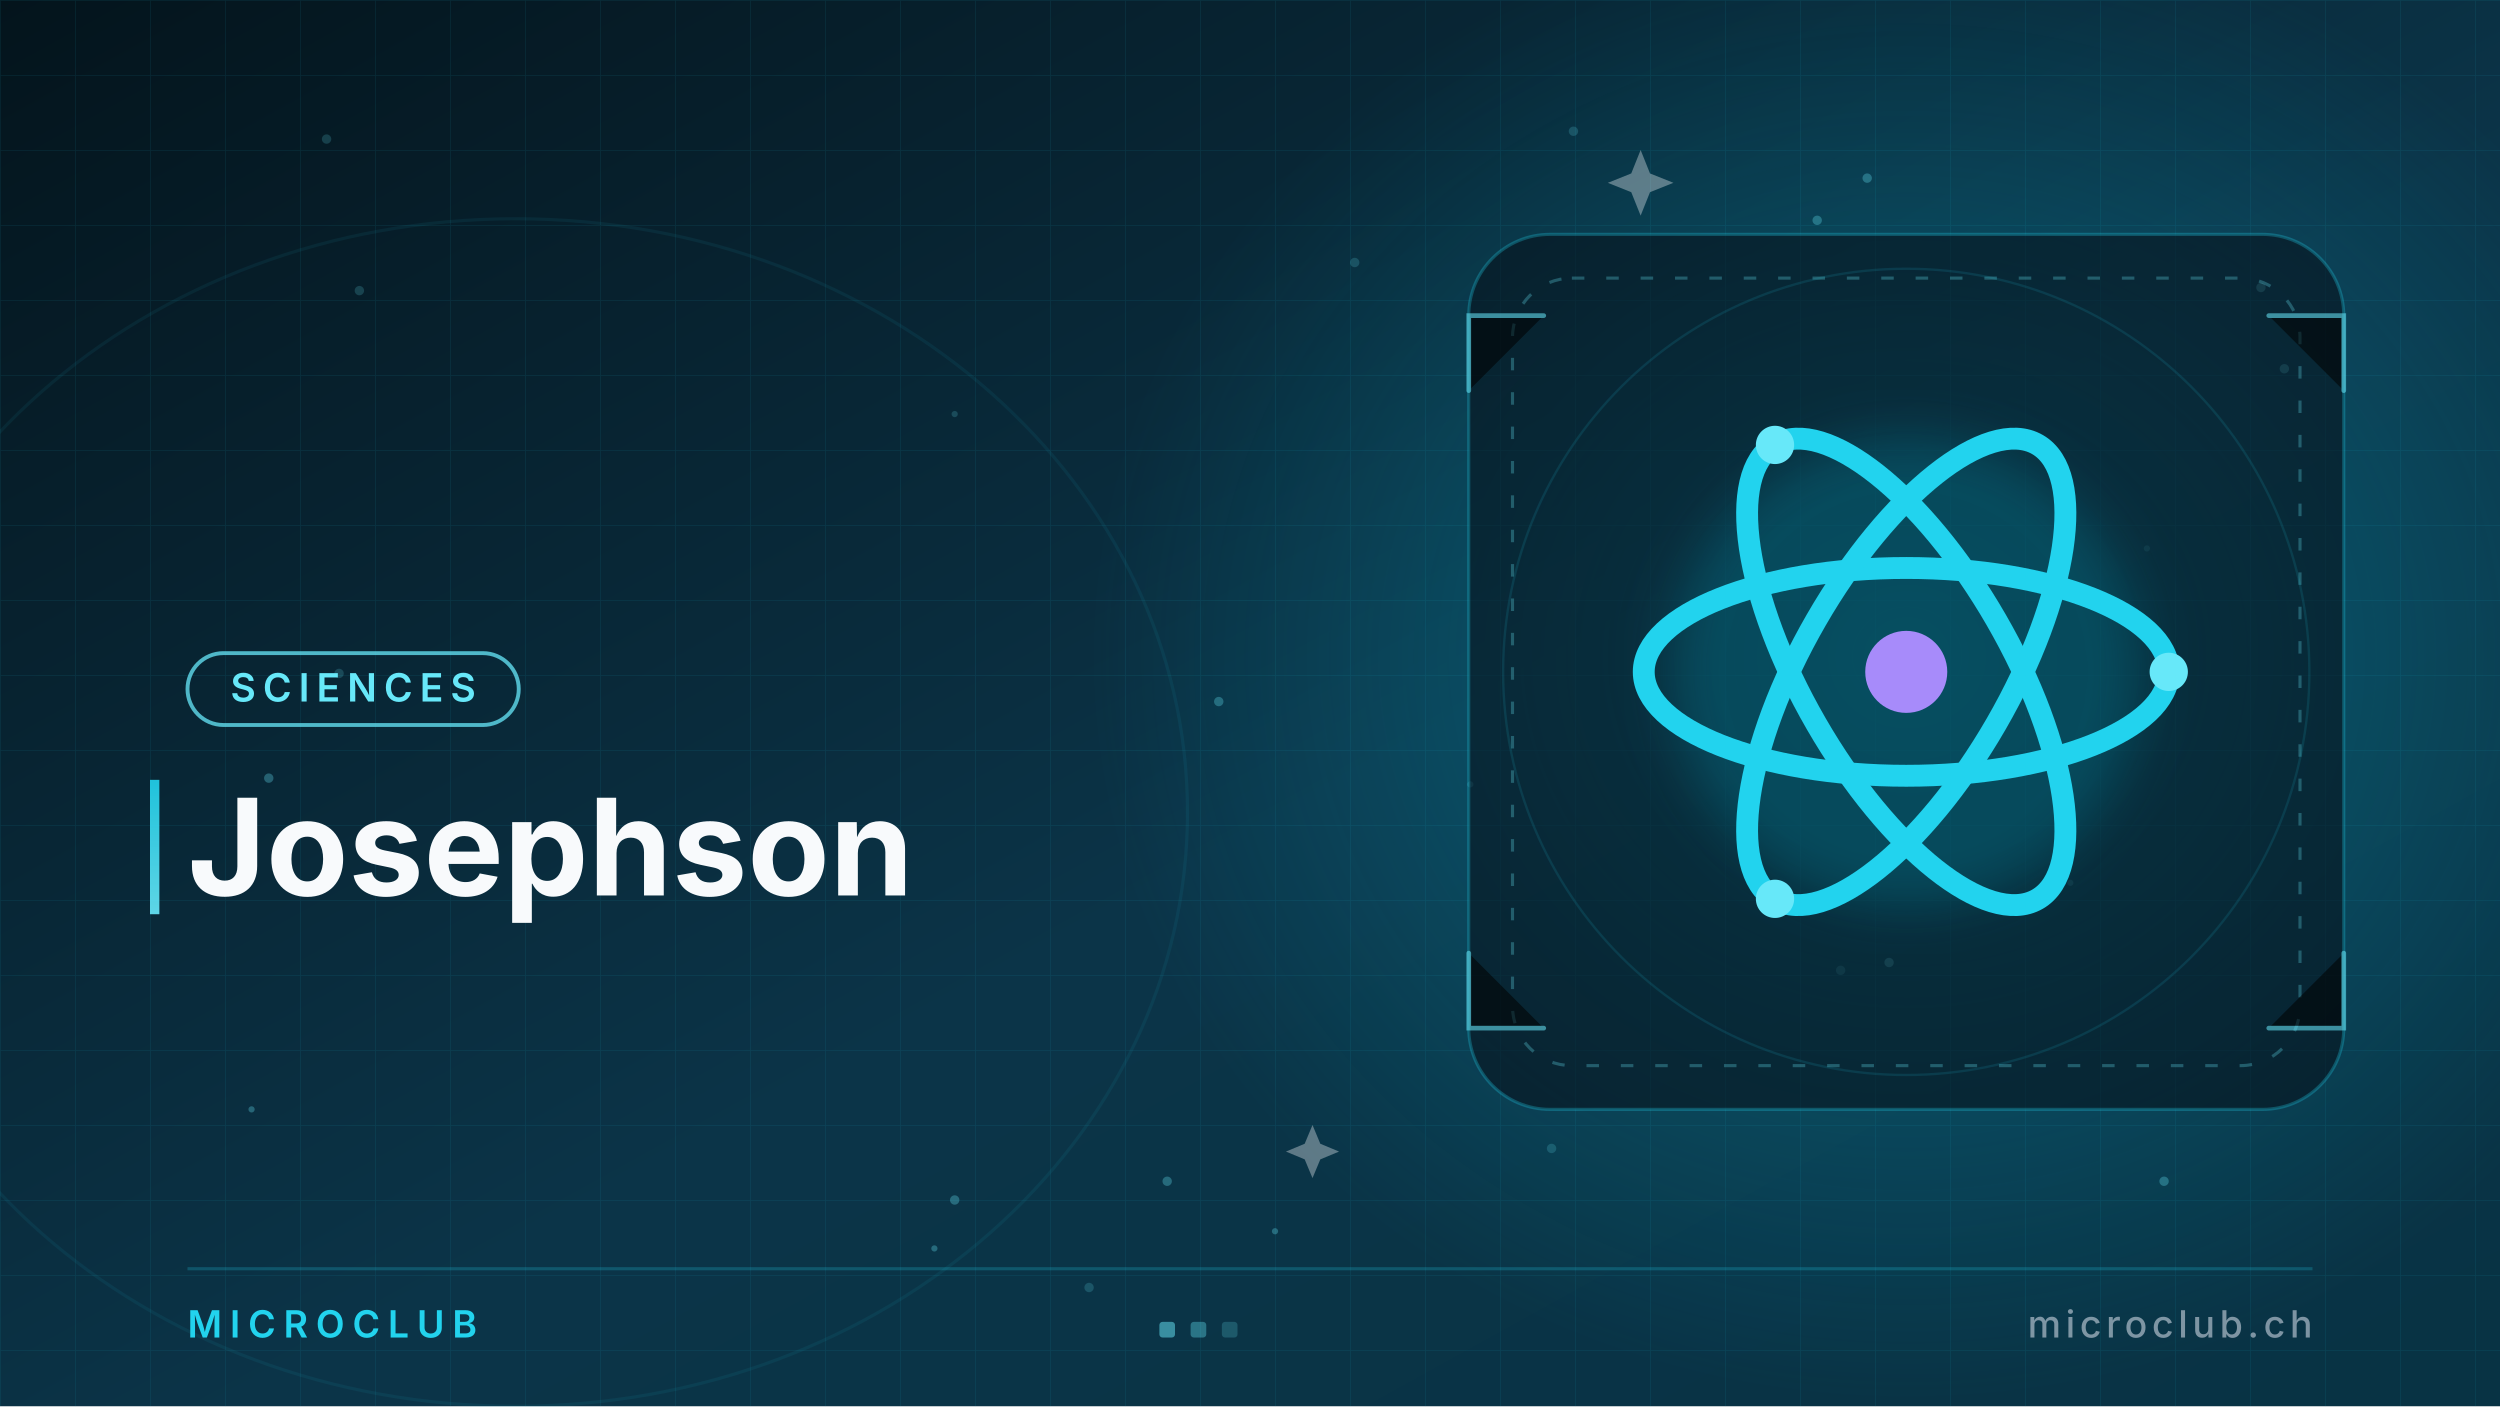
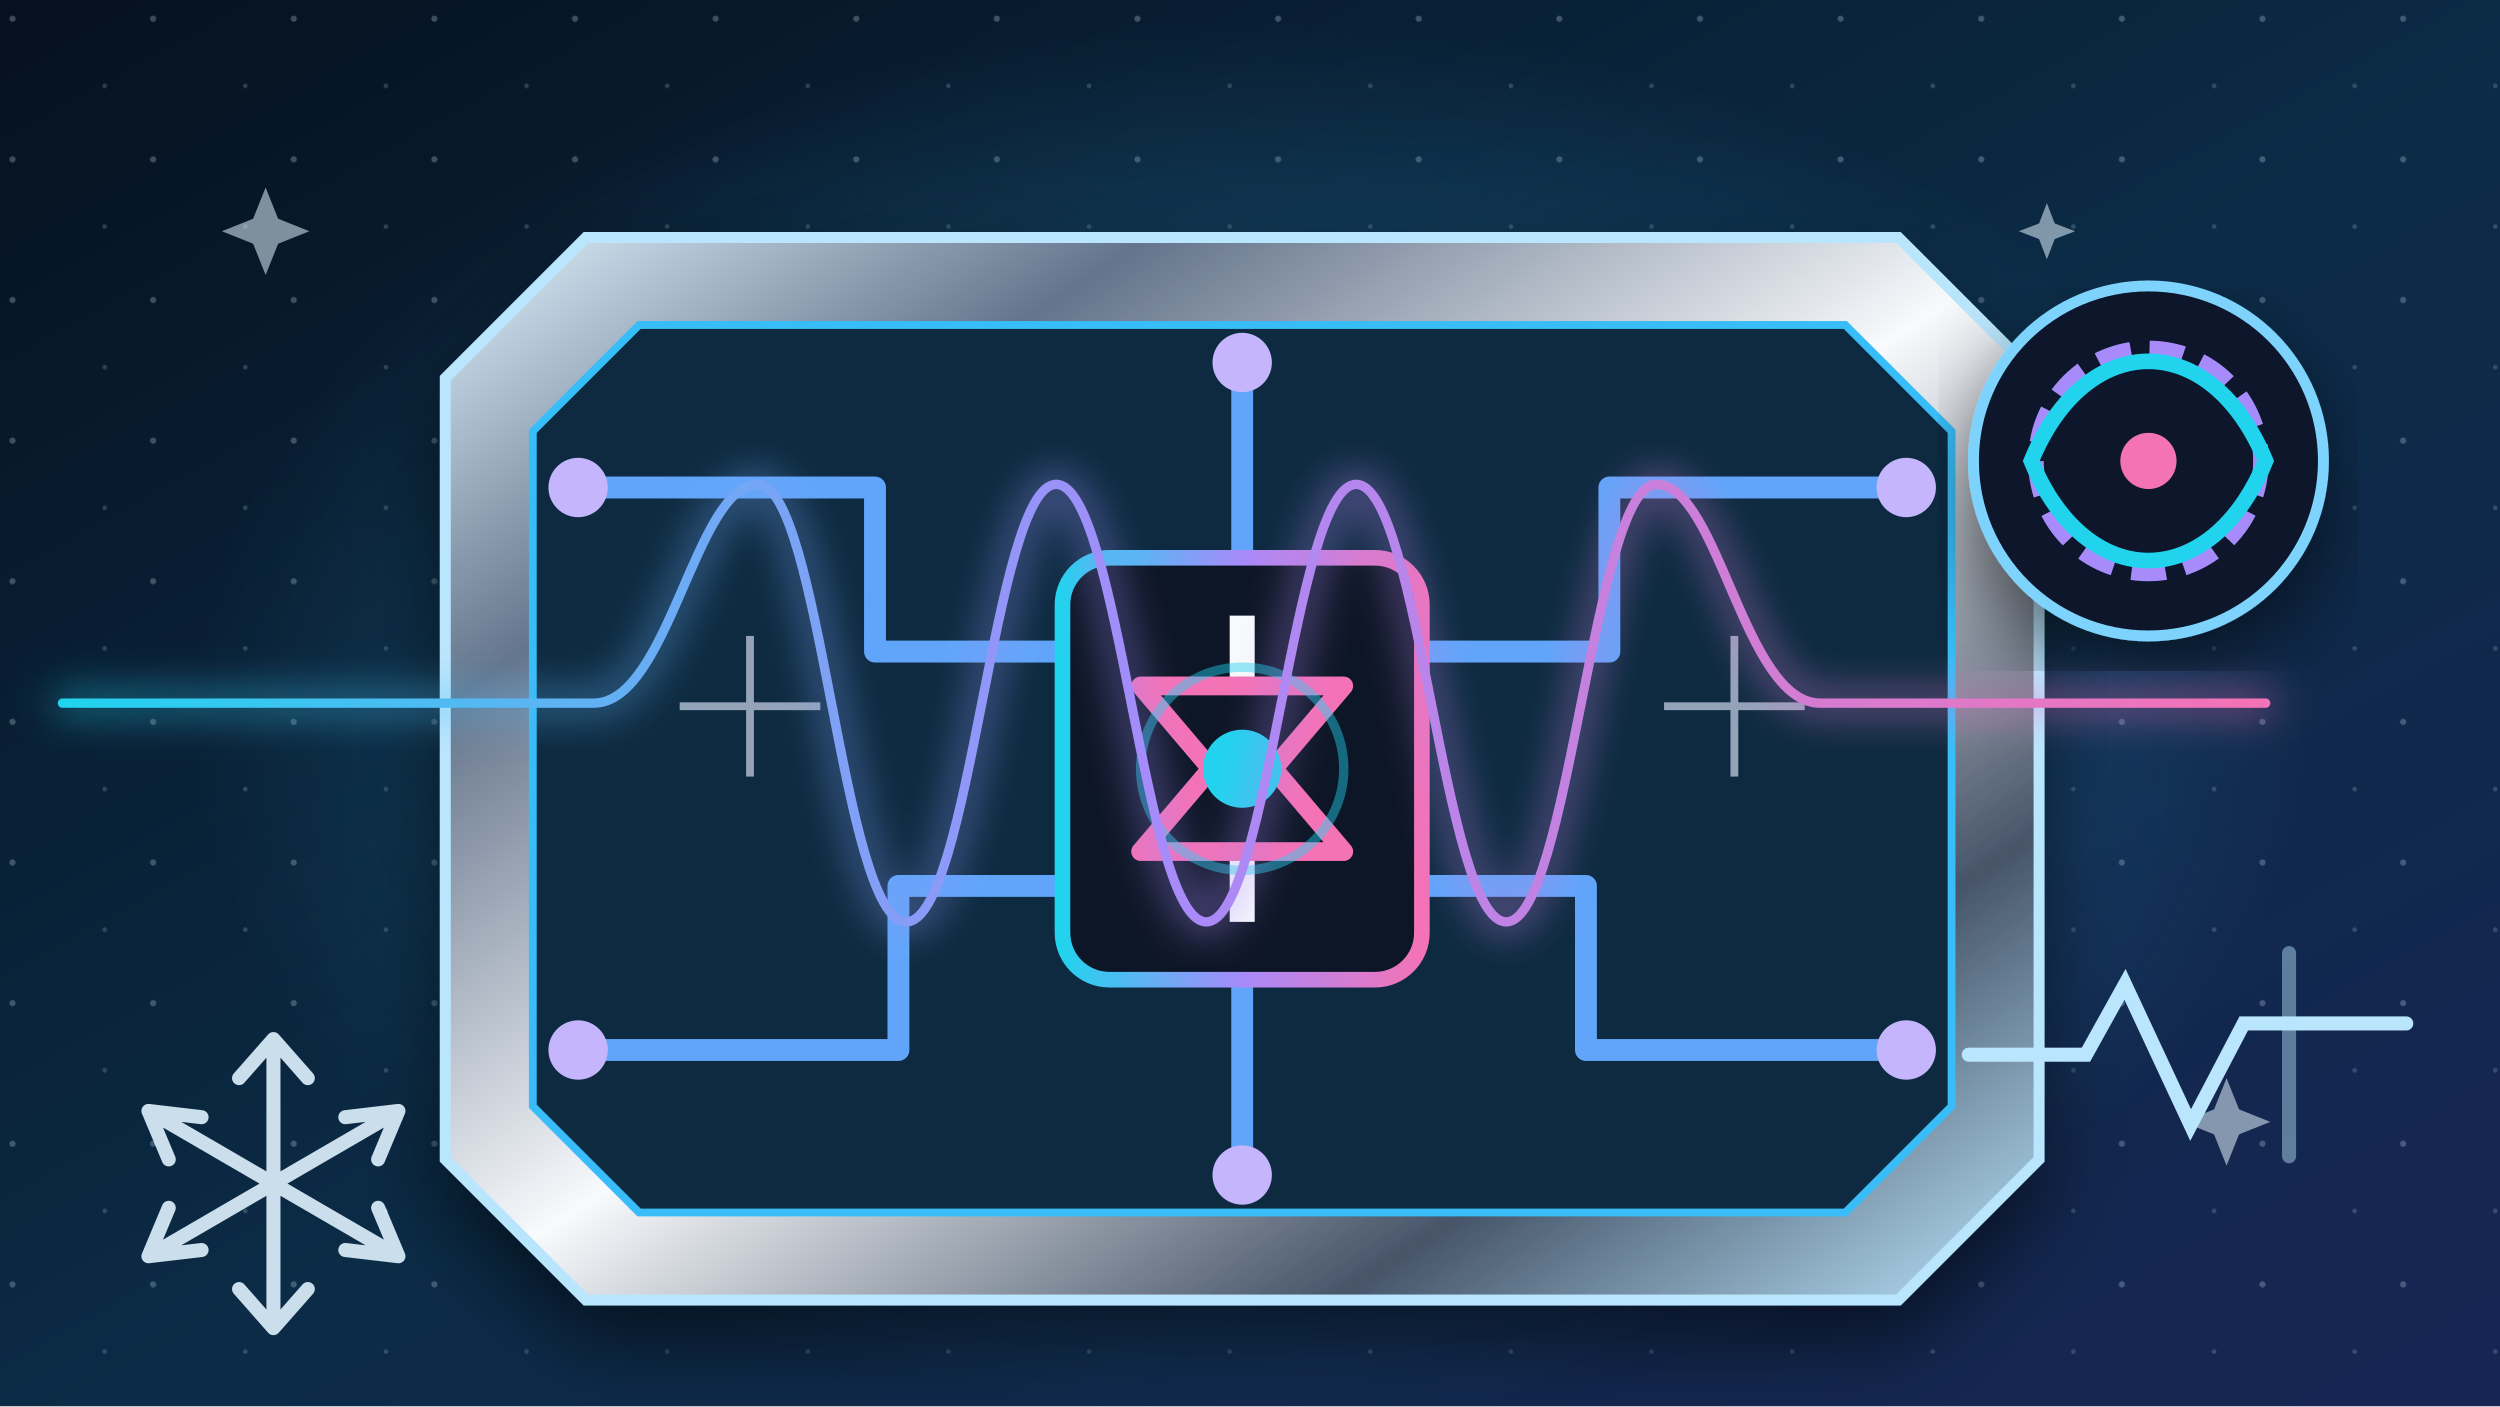
<svg xmlns="http://www.w3.org/2000/svg" viewBox="0 0 1600 900" role="img" aria-labelledby="title desc">
  <defs>
    <linearGradient id="bg" x1="0" y1="0" x2="1" y2="1">
-       <stop stop-color="#04141c" />
-       <stop offset=".55" stop-color="#0b3448" />
-       <stop offset="1" stop-color="#083344" />
+       <stop stop-color="#06111f" />
+       <stop offset=".52" stop-color="#0b2b46" />
+       <stop offset="1" stop-color="#172554" />
    </linearGradient>
-     <radialGradient id="halo">
-       <stop stop-color="#06b6d4" stop-opacity=".38" />
-       <stop offset="1" stop-color="#06b6d4" stop-opacity="0" />
+     <radialGradient id="cold">
+       <stop stop-color="#38bdf8" stop-opacity=".45" />
+       <stop offset="1" stop-color="#38bdf8" stop-opacity="0" />
    </radialGradient>
-     <linearGradient id="accent" x1="0" y1="0" x2="0" y2="1">
+     <linearGradient id="metal" x1="0" y1="0" x2="1" y2="1">
+       <stop stop-color="#e0f2fe" />
+       <stop offset=".22" stop-color="#64748b" />
+       <stop offset=".5" stop-color="#f8fafc" />
+       <stop offset=".78" stop-color="#475569" />
+       <stop offset="1" stop-color="#bae6fd" />
+     </linearGradient>
+     <linearGradient id="pulse" x1="0" x2="1">
      <stop stop-color="#22d3ee" />
-       <stop offset="1" stop-color="#67e8f9" />
+       <stop offset=".5" stop-color="#a78bfa" />
+       <stop offset="1" stop-color="#f472b6" />
    </linearGradient>
+     <filter id="shadow">
+       <feDropShadow dx="0" dy="24" stdDeviation="26" flood-color="#000" flood-opacity=".55" />
+     </filter>
    <filter id="glow">
-       <feGaussianBlur stdDeviation="16" />
+       <feGaussianBlur stdDeviation="13" />
    </filter>
-     <pattern id="grid" width="48" height="48" patternUnits="userSpaceOnUse">
-       <path d="M48 0H0V48" fill="none" stroke="#22d3ee" stroke-width="1" opacity=".09" />
+     <pattern id="stars" width="90" height="90" patternUnits="userSpaceOnUse">
+       <circle cx="8" cy="12" r="2" fill="#e0f2fe" opacity=".25" />
+       <circle cx="67" cy="55" r="1.5" fill="#e0f2fe" opacity=".18" />
    </pattern>
  </defs>
  <rect width="1600" height="900" fill="url(#bg)" />
-   <rect width="1600" height="900" fill="url(#grid)" />
-   <ellipse cx="1220" cy="420" rx="520" ry="480" fill="url(#halo)" />
-   <ellipse cx="330" cy="520" rx="430" ry="380" fill="none" stroke="#22d3ee" stroke-width="2" opacity=".07" />
-   <circle cx="1195" cy="114" r="3" fill="#67e8f9" opacity="0.3" />
-   <circle cx="1385" cy="756" r="3" fill="#67e8f9" opacity="0.3" />
-   <circle cx="209" cy="89" r="3" fill="#67e8f9" opacity="0.18" />
-   <circle cx="1178" cy="621" r="3" fill="#67e8f9" opacity="0.18" />
-   <circle cx="780" cy="449" r="3" fill="#67e8f9" opacity="0.3" />
-   <circle cx="1325" cy="565" r="2" fill="#67e8f9" opacity="0.18" />
-   <circle cx="697" cy="824" r="3" fill="#67e8f9" opacity="0.18" />
-   <circle cx="867" cy="168" r="3" fill="#67e8f9" opacity="0.18" />
-   <circle cx="230" cy="186" r="3" fill="#67e8f9" opacity="0.18" />
-   <circle cx="611" cy="768" r="3" fill="#67e8f9" opacity="0.3" />
-   <circle cx="1374" cy="351" r="2" fill="#67e8f9" opacity="0.18" />
-   <circle cx="217" cy="431" r="3" fill="#67e8f9" opacity="0.18" />
-   <circle cx="611" cy="265" r="2" fill="#67e8f9" opacity="0.18" />
-   <circle cx="816" cy="788" r="2" fill="#67e8f9" opacity="0.3" />
-   <circle cx="598" cy="799" r="2" fill="#67e8f9" opacity="0.3" />
-   <circle cx="1209" cy="616" r="3" fill="#67e8f9" opacity="0.3" />
-   <circle cx="161" cy="710" r="2" fill="#67e8f9" opacity="0.3" />
-   <circle cx="172" cy="498" r="3" fill="#67e8f9" opacity="0.3" />
-   <circle cx="1447" cy="184" r="3" fill="#67e8f9" opacity="0.3" />
-   <circle cx="941" cy="502" r="2" fill="#67e8f9" opacity="0.18" />
-   <circle cx="1236" cy="424" r="3" fill="#67e8f9" opacity="0.3" />
-   <circle cx="1163" cy="141" r="3" fill="#67e8f9" opacity="0.3" />
-   <circle cx="1462" cy="236" r="3" fill="#67e8f9" opacity="0.3" />
-   <circle cx="747" cy="756" r="3" fill="#67e8f9" opacity="0.3" />
-   <circle cx="1007" cy="84" r="3" fill="#67e8f9" opacity="0.18" />
-   <circle cx="993" cy="735" r="3" fill="#67e8f9" opacity="0.18" />
-   <g>
-     <rect x="120" y="418.0" width="212.0" height="46.0" rx="23.0" fill="none" stroke="#67e8f9" stroke-width="2.5" opacity=".75" />
-     <text x="226.0" y="449.0" text-anchor="middle" font-family="system-ui, -apple-system, 'Segoe UI', sans-serif" font-size="25.0" font-weight="600" letter-spacing="4.5" fill="#67e8f9">SCIENCES</text>
+   <rect width="1600" height="900" fill="url(#stars)" />
+   <ellipse cx="800" cy="460" rx="680" ry="450" fill="url(#cold)" />
+   <g fill="#e0f2fe" opacity=".55">
+     <path d="M170 120l8 20 20 8-20 8-8 20-8-20-20-8 20-8z" />
+     <path d="M1425 690l8 20 20 8-20 8-8 20-8-20-20-8 20-8z" />
+     <path d="M1310 130l5 13 13 5-13 5-5 13-5-13-13-5 13-5z" />
  </g>
-   <path d="M96 499.1H102V585.1H96Z" fill="url(#accent)" opacity=".9" />
-   <text x="120" y="573.1" font-family="system-ui, -apple-system, 'Segoe UI', sans-serif" font-size="86" font-weight="700" fill="#f8fafc">
-     <tspan x="120" dy="0.0">Josephson</tspan>
-   </text>
-   <g>
-     <rect x="940" y="150" width="560" height="560" rx="52" fill="#060c16" opacity=".55" />
-     <rect x="940" y="150" width="560" height="560" rx="52" fill="none" stroke="#22d3ee" stroke-width="2" opacity=".28" />
-     <rect x="968" y="178" width="504" height="504" rx="38" fill="none" stroke="#67e8f9" stroke-width="2" opacity=".28" stroke-dasharray="8 14" />
-     <g stroke="#67e8f9" stroke-width="3" opacity=".55" stroke-linecap="round">
-       <path d="M940 250V202h48M1500 250V202h-48M940 610v48h48M1500 610v48h-48" />
+   <g transform="translate(285 152)" filter="url(#shadow)">
+     <path d="M90 0h840l90 90v500l-90 90H90L0 590V90z" fill="url(#metal)" stroke="#bae6fd" stroke-width="7" />
+     <path d="M124 56h772l68 68v432l-68 68H124l-68-68V124z" fill="#0f2940" stroke="#38bdf8" stroke-width="5" />
+     <g fill="none" stroke="#60a5fa" stroke-width="14" stroke-linecap="round" stroke-linejoin="round">
+       <path d="M85 160h190v105h125M85 520h205V415h110M935 160H745v105H620M935 520H730V415H620" />
+       <path d="M510 80v125M510 475v125" />
    </g>
-     <circle cx="1220" cy="430" r="150" fill="#06b6d4" opacity=".2" filter="url(#glow)" />
-     <circle cx="1220" cy="430" r="258" fill="none" stroke="#22d3ee" stroke-width="1.5" opacity=".12" />
-     <g transform="translate(1220 430) scale(1.75)">
-       <g fill="none" stroke="#22d3ee" stroke-width="8">
-         <ellipse rx="96" ry="38" />
-         <ellipse rx="96" ry="38" transform="rotate(60)" />
-         <ellipse rx="96" ry="38" transform="rotate(120)" />
-       </g>
-       <circle r="15" fill="#a78bfa" />
-       <circle cx="96" cy="0" r="7" fill="#67e8f9" />
-       <circle cx="-48" cy="83" r="7" fill="#67e8f9" />
-       <circle cx="-48" cy="-83" r="7" fill="#67e8f9" />
+     <g fill="#c4b5fd">
+       <circle cx="85" cy="160" r="19" />
+       <circle cx="85" cy="520" r="19" />
+       <circle cx="935" cy="160" r="19" />
+       <circle cx="935" cy="520" r="19" />
+       <circle cx="510" cy="80" r="19" />
+       <circle cx="510" cy="600" r="19" />
+     </g>
+     <rect x="395" y="205" width="230" height="270" rx="30" fill="#071525" stroke="url(#pulse)" stroke-width="10" />
+     <path d="M510 242v44m0 108v44" stroke="#f8fafc" stroke-width="16" />
+     <path d="M445 287h130l-45 53 45 53H445l45-53z" fill="none" stroke="#f472b6" stroke-width="12" stroke-linejoin="round" />
+     <circle cx="510" cy="340" r="25" fill="#22d3ee" />
+     <circle cx="510" cy="340" r="65" fill="none" stroke="#22d3ee" stroke-width="6" opacity=".45" />
+     <g stroke="#94a3b8" stroke-width="5">
+       <path d="M150 300h90m-45-45v90M780 300h90m-45-45v90" />
    </g>
  </g>
-   <g fill="#f8fafc" opacity=".35">
-     <path d="M1050 96l6 15 15 6-15 6-6 15-6-15-15-6 15-6z" />
-     <path d="M840 720l5 12 12 5-12 5-5 12-5-12-12-5 12-5z" />
+   <path d="M40 450h340c48 0 65-140 105-140s54 280 95 280 56-280 96-280 56 280 96 280 56-280 96-280 56 280 96 280 56-280 96-280 56 140 105 140h285" fill="none" stroke="url(#pulse)" stroke-width="13" stroke-linecap="round" filter="url(#glow)" opacity=".6" />
+   <path d="M40 450h340c48 0 65-140 105-140s54 280 95 280 56-280 96-280 56 280 96 280 56-280 96-280 56 280 96 280 56-280 96-280 56 140 105 140h285" fill="none" stroke="url(#pulse)" stroke-width="6" stroke-linecap="round" />
+   <g transform="translate(1250 170)" filter="url(#shadow)">
+     <circle cx="125" cy="125" r="112" fill="#081629" stroke="#7dd3fc" stroke-width="7" />
+     <circle cx="125" cy="125" r="72" fill="none" stroke="#a78bfa" stroke-width="10" stroke-dasharray="22 12" />
+     <path d="M50 125c35-85 115-85 150 0-35 85-115 85-150 0z" fill="none" stroke="#22d3ee" stroke-width="10" />
+     <circle cx="125" cy="125" r="18" fill="#f472b6" />
  </g>
-   <path d="M120 812H1480" stroke="#22d3ee" stroke-width="2" opacity=".22" />
-   <text x="120" y="856" font-family="system-ui, -apple-system, 'Segoe UI', sans-serif" font-size="24" font-weight="600" letter-spacing="5" fill="#22d3ee">MICROCLUB</text>
-   <g fill="#67e8f9" opacity=".5">
-     <rect x="742" y="846" width="10" height="10" rx="2" />
-     <rect x="762" y="846" width="10" height="10" rx="2" opacity=".7" />
-     <rect x="782" y="846" width="10" height="10" rx="2" opacity=".4" />
+   <g transform="translate(1260 610)" fill="none" stroke="#bae6fd" stroke-width="9" stroke-linecap="round">
+     <path d="M0 65h75l25-45 42 90 34-65h104" />
+     <path d="M205 0v130" opacity=".45" />
  </g>
-   <text x="1480" y="856" text-anchor="end" font-family="system-ui, -apple-system, 'Segoe UI', sans-serif" font-size="24" font-weight="500" letter-spacing="3" fill="#cbd5e1" opacity=".6">microclub.ch</text>
+   <g transform="translate(75 665)" fill="#e0f2fe" opacity=".9">
+     <path d="M100 0v185M20 46l160 93M20 139l160-93M100 0l-22 25m22-25 22 25M20 46l34 4M20 46l13 31M20 139l34-4M20 139l13-31M100 185l-22-25m22 25 22-25M180 139l-34-4m34 4-13-31M180 46l-34 4m34-4-13 31" stroke="#e0f2fe" stroke-width="9" stroke-linecap="round" />
+   </g>
</svg>
